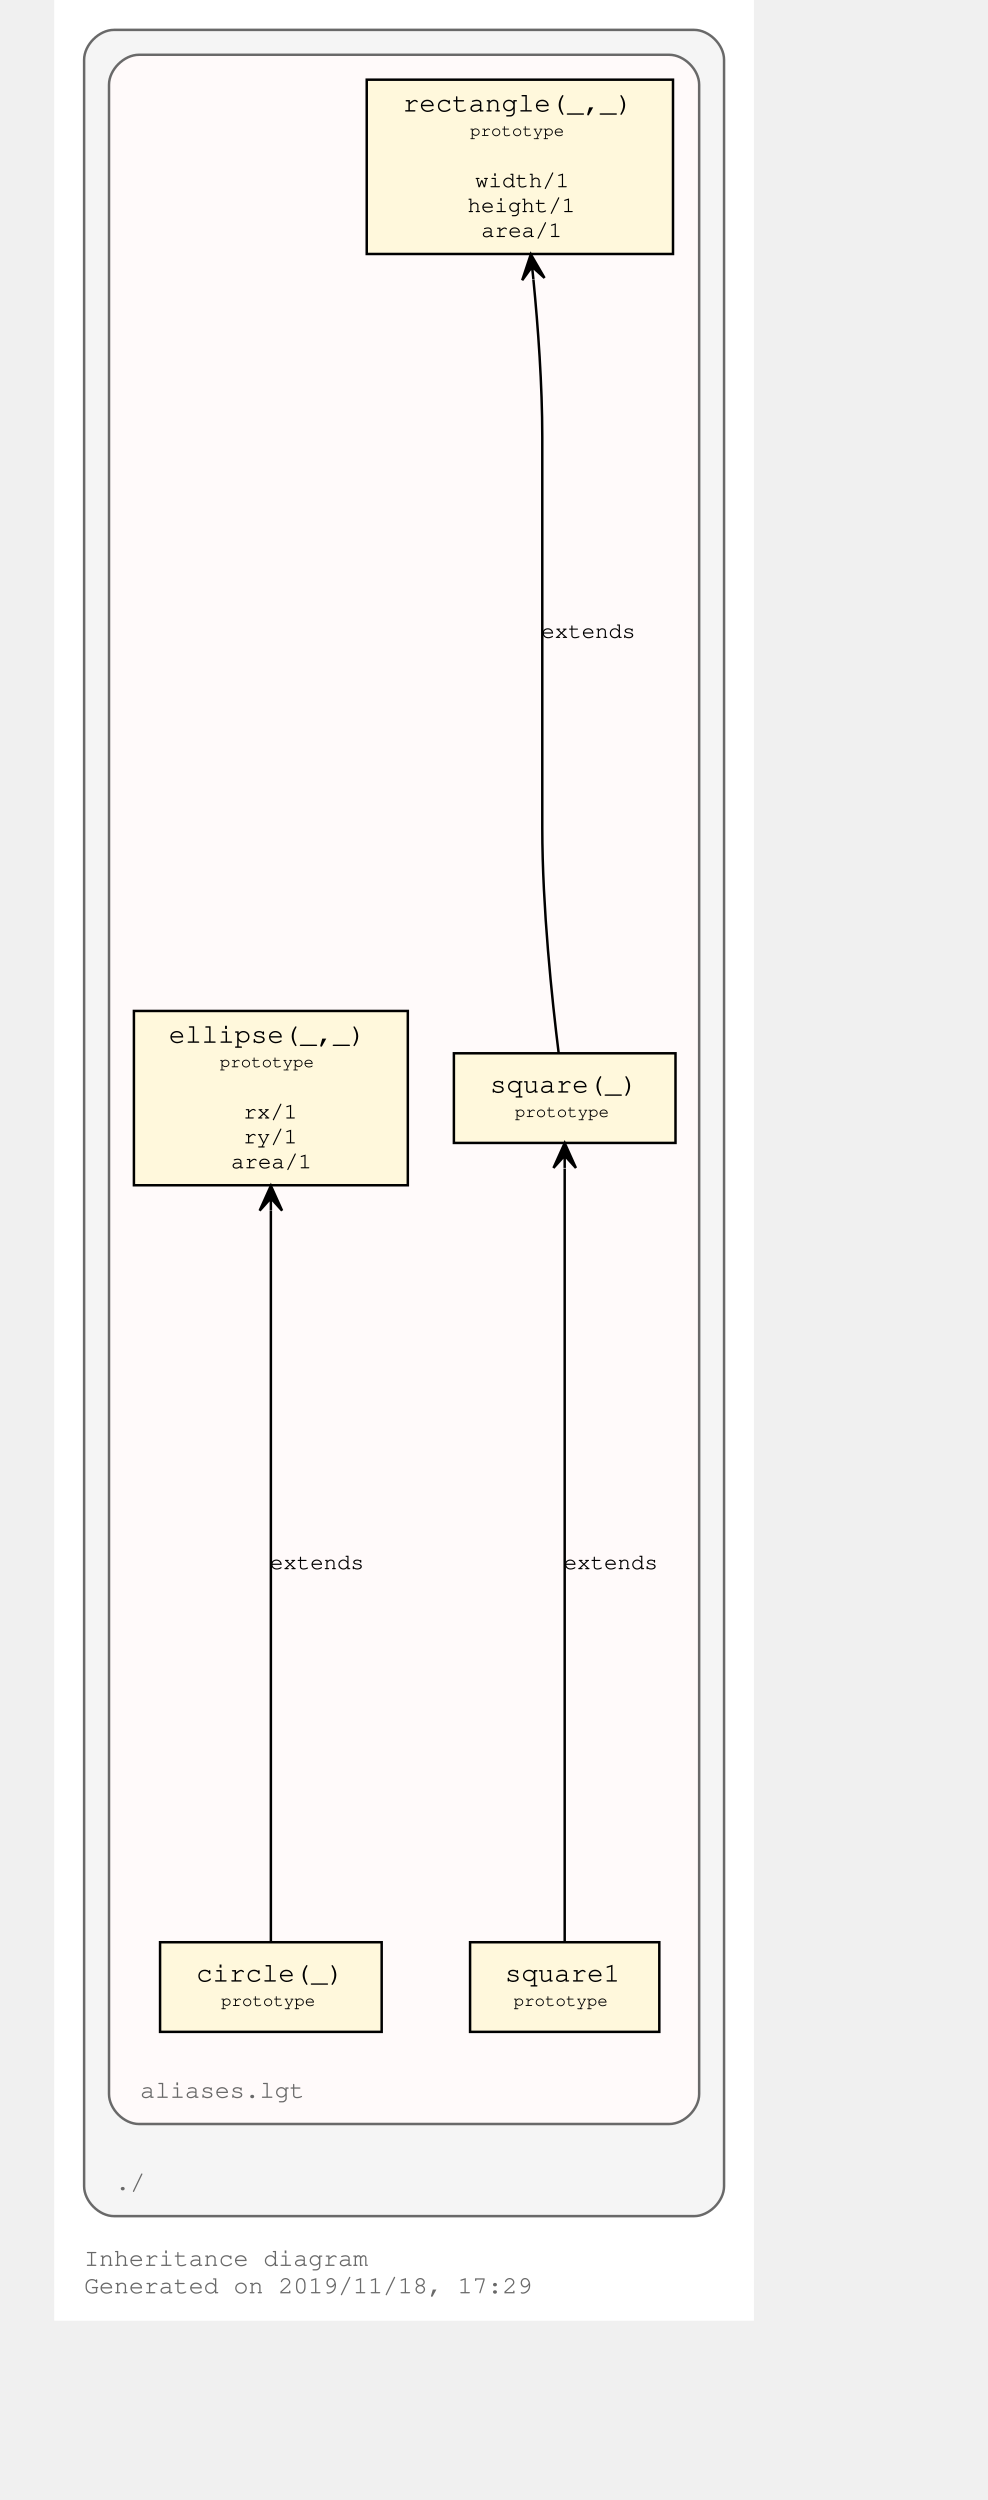
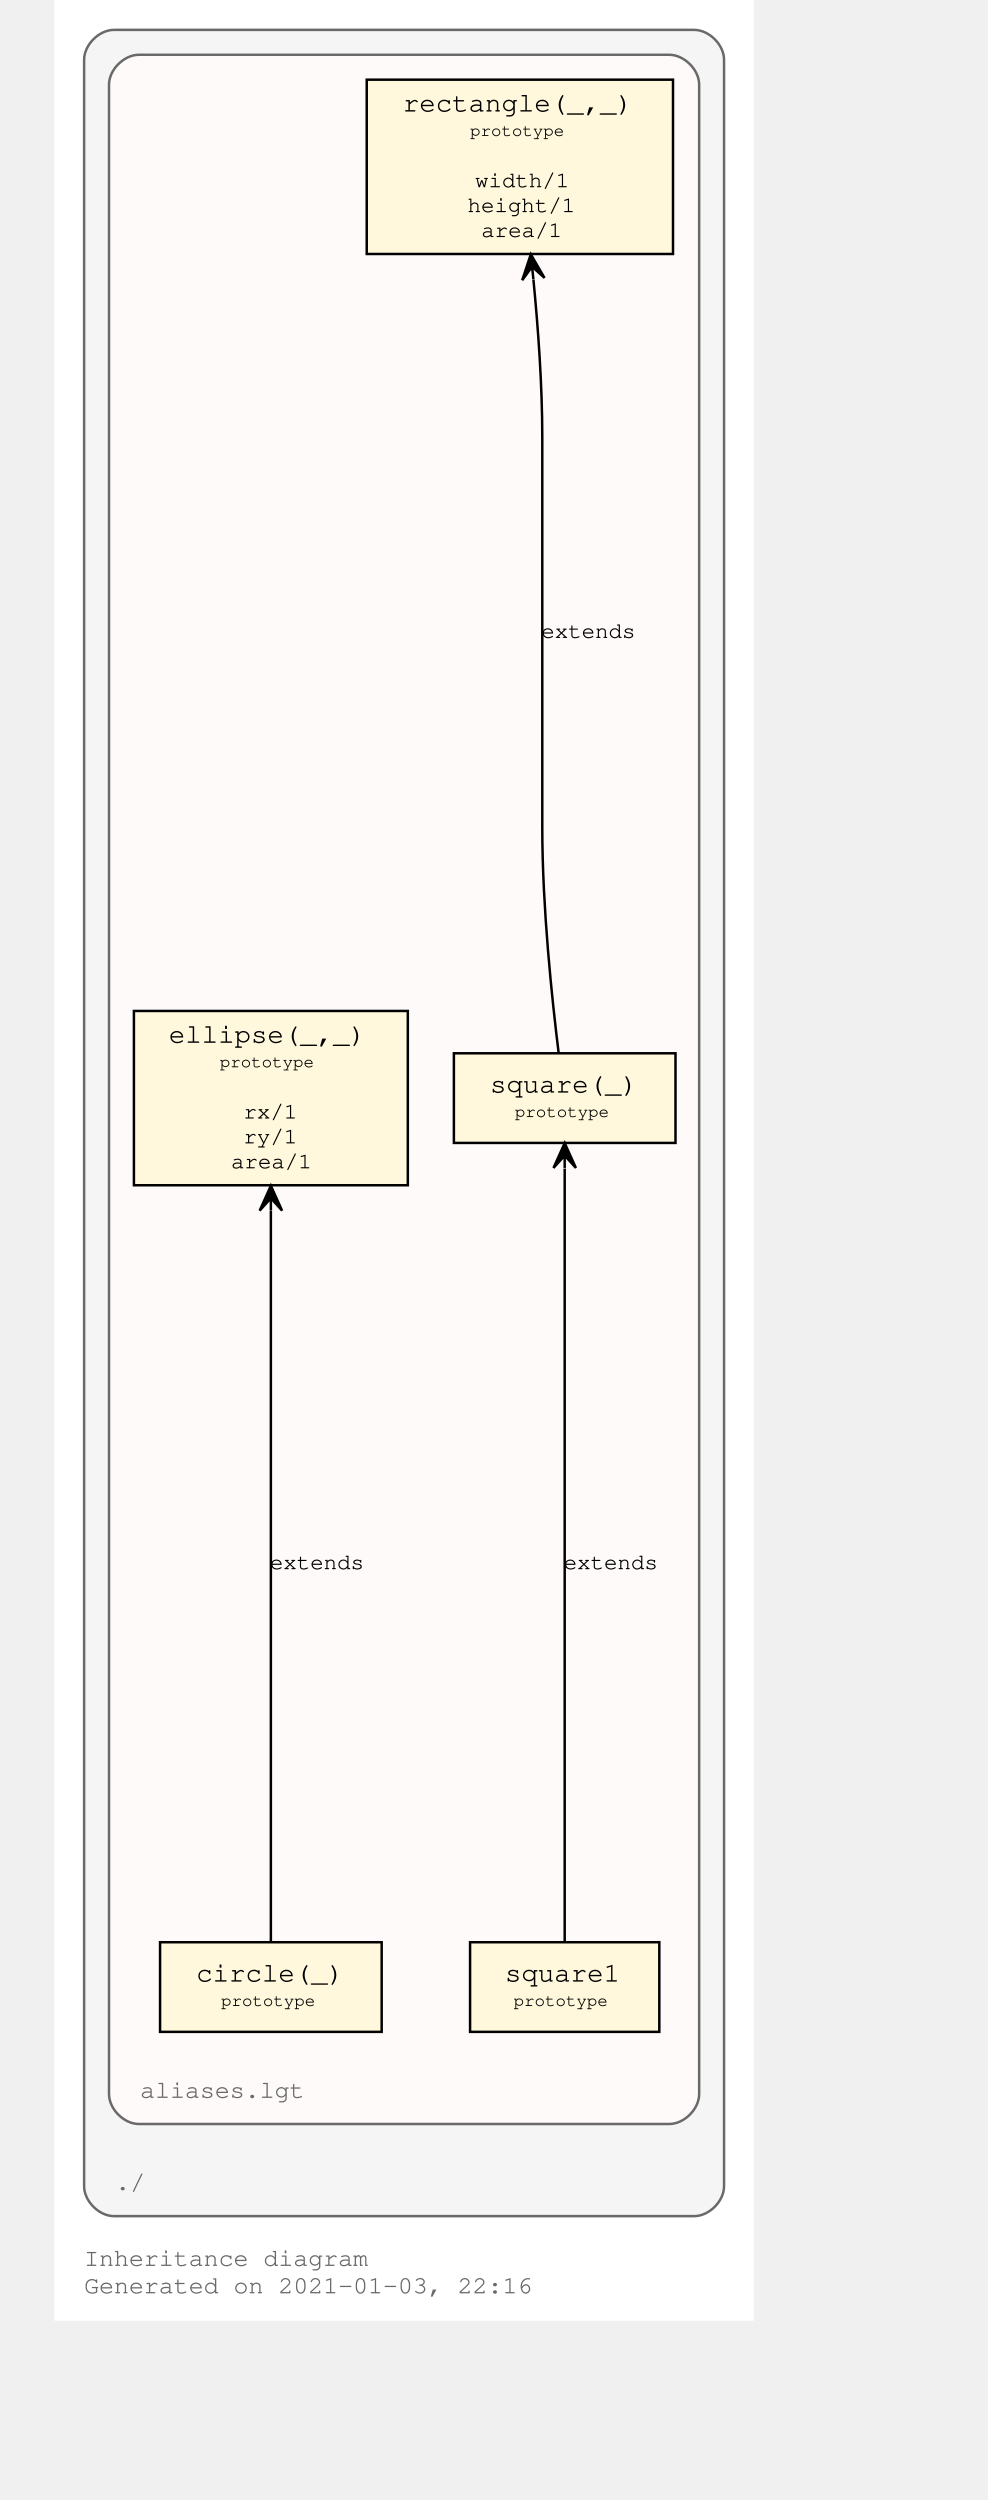
<svg xmlns="http://www.w3.org/2000/svg" xmlns:xlink="http://www.w3.org/1999/xlink" width="425pt" height="1076pt" viewBox="72.00 72.00 353.00 1004.00">
  <g id="graph0" class="graph" transform="scale(1 1) rotate(0) translate(76 1000)">
    <polygon fill="#ffffff" stroke="transparent" points="-4,4 -4,-928 277,-928 277,4 -4,4" />
    <text text-anchor="start" x="8" y="-18" font-family="Courier,monospace" font-size="10.00" fill="#696969">Inheritance diagram</text>
-     <text text-anchor="start" x="8" y="-7" font-family="Courier,monospace" font-size="10.00" fill="#696969">Generated on 2019/11/18, 17:29</text>
+     <text text-anchor="start" x="8" y="-7" font-family="Courier,monospace" font-size="10.00" fill="#696969">Generated on 2021-01-03, 22:16</text>
    <g id="clust1" class="cluster">
      <path fill="#f5f5f5" stroke="#696969" d="M20,-38C20,-38 253,-38 253,-38 259,-38 265,-44 265,-50 265,-50 265,-904 265,-904 265,-910 259,-916 253,-916 253,-916 20,-916 20,-916 14,-916 8,-910 8,-904 8,-904 8,-50 8,-50 8,-44 14,-38 20,-38" />
      <text text-anchor="start" x="20.5" y="-48.5" font-family="Courier,monospace" font-size="10.00" fill="#696969">./</text>
    </g>
    <g id="clust3" class="cluster">
      <g id="a_clust3">
        <a xlink:title="aliases.lgt">
          <path fill="#fffafa" stroke="#696969" d="M30,-75C30,-75 243,-75 243,-75 249,-75 255,-81 255,-87 255,-87 255,-894 255,-894 255,-900 249,-906 243,-906 243,-906 30,-906 30,-906 24,-906 18,-900 18,-894 18,-894 18,-87 18,-87 18,-81 24,-75 30,-75" />
          <text text-anchor="start" x="30.5" y="-85.5" font-family="Courier,monospace" font-size="10.00" fill="#696969">aliases.lgt</text>
        </a>
      </g>
    </g>
    <g id="node1" class="node">
      <g id="a_node1">
        <a xlink:title="prototype">
          <polygon fill="#fff8dc" stroke="#000000" points="244.5,-896 121.5,-896 121.5,-826 244.5,-826 244.5,-896" />
          <text text-anchor="start" x="130" y="-883.8" font-family="Courier,monospace" font-size="9.00" fill="#000000"> </text>
          <text text-anchor="start" x="136" y="-883.2" font-family="Courier,monospace" font-size="11.00" fill="#000000">rectangle(_,_)</text>
          <text text-anchor="start" x="231" y="-883.8" font-family="Courier,monospace" font-size="9.00" fill="#000000"> </text>
          <text text-anchor="start" x="130" y="-872.8" font-family="Courier,monospace" font-size="9.00" fill="#000000"> </text>
          <text text-anchor="start" x="163" y="-873.4" font-family="Courier,monospace" font-size="7.00" fill="#000000">prototype</text>
          <text text-anchor="start" x="231" y="-872.8" font-family="Courier,monospace" font-size="9.00" fill="#000000"> </text>
          <text text-anchor="start" x="130" y="-862.8" font-family="Courier,monospace" font-size="9.00" fill="#000000"> </text>
          <text text-anchor="start" x="130" y="-852.8" font-family="Courier,monospace" font-size="9.00" fill="#000000"> </text>
          <text text-anchor="start" x="165" y="-852.8" font-family="Courier,monospace" font-size="9.00" fill="#000000">width/1</text>
          <text text-anchor="start" x="231" y="-852.8" font-family="Courier,monospace" font-size="9.00" fill="#000000"> </text>
          <text text-anchor="start" x="130" y="-842.8" font-family="Courier,monospace" font-size="9.00" fill="#000000"> </text>
          <text text-anchor="start" x="162" y="-842.8" font-family="Courier,monospace" font-size="9.00" fill="#000000">height/1</text>
          <text text-anchor="start" x="231" y="-842.8" font-family="Courier,monospace" font-size="9.00" fill="#000000"> </text>
          <text text-anchor="start" x="130" y="-832.8" font-family="Courier,monospace" font-size="9.00" fill="#000000"> </text>
          <text text-anchor="start" x="167.5" y="-832.8" font-family="Courier,monospace" font-size="9.00" fill="#000000">area/1</text>
          <text text-anchor="start" x="231" y="-832.8" font-family="Courier,monospace" font-size="9.00" fill="#000000"> </text>
        </a>
      </g>
    </g>
    <g id="node2" class="node">
      <g id="a_node2">
        <a xlink:title="prototype">
          <polygon fill="#fff8dc" stroke="#000000" points="245.5,-505 156.5,-505 156.5,-469 245.5,-469 245.5,-505" />
          <text text-anchor="start" x="165" y="-489.8" font-family="Courier,monospace" font-size="9.00" fill="#000000"> </text>
          <text text-anchor="start" x="171" y="-489.2" font-family="Courier,monospace" font-size="11.00" fill="#000000">square(_)</text>
          <text text-anchor="start" x="232" y="-489.8" font-family="Courier,monospace" font-size="9.00" fill="#000000"> </text>
          <text text-anchor="start" x="165" y="-478.8" font-family="Courier,monospace" font-size="9.00" fill="#000000"> </text>
          <text text-anchor="start" x="181" y="-479.4" font-family="Courier,monospace" font-size="7.00" fill="#000000">prototype</text>
          <text text-anchor="start" x="232" y="-478.8" font-family="Courier,monospace" font-size="9.00" fill="#000000"> </text>
        </a>
      </g>
    </g>
    <g id="edge1" class="edge">
      <path fill="none" stroke="#000000" d="M198.588,-505.008C195.922,-526.503 192,-563.557 192,-595.5 192,-595.5 192,-595.5 192,-752.5 192,-773.329 190.332,-796.33 188.433,-815.773" />
      <polygon fill="#000000" stroke="#000000" points="187.394,-825.879 183.94,-815.471 187.906,-820.905 188.417,-815.931 188.417,-815.931 188.417,-815.931 187.906,-820.905 192.893,-816.391 187.394,-825.879 187.394,-825.879" />
      <g id="a_edge1-label">
        <a xlink:title="extends">
          <text text-anchor="middle" x="210.5" y="-671.8" font-family="Courier,monospace" font-size="9.00" fill="#000000">extends</text>
        </a>
      </g>
    </g>
    <g id="node3" class="node">
      <g id="a_node3">
        <a xlink:title="prototype">
          <polygon fill="#fff8dc" stroke="#000000" points="239,-148 163,-148 163,-112 239,-112 239,-148" />
          <text text-anchor="start" x="171" y="-132.8" font-family="Courier,monospace" font-size="9.00" fill="#000000"> </text>
          <text text-anchor="start" x="177" y="-132.2" font-family="Courier,monospace" font-size="11.00" fill="#000000">square1</text>
          <text text-anchor="start" x="225" y="-132.8" font-family="Courier,monospace" font-size="9.00" fill="#000000"> </text>
          <text text-anchor="start" x="171" y="-121.8" font-family="Courier,monospace" font-size="9.00" fill="#000000"> </text>
          <text text-anchor="start" x="180.5" y="-122.4" font-family="Courier,monospace" font-size="7.00" fill="#000000">prototype</text>
          <text text-anchor="start" x="225" y="-121.8" font-family="Courier,monospace" font-size="9.00" fill="#000000"> </text>
        </a>
      </g>
    </g>
    <g id="edge2" class="edge">
      <path fill="none" stroke="#000000" d="M201,-148.228C201,-166.695 201,-196.083 201,-221.5 201,-221.5 201,-221.5 201,-378.5 201,-405.733 201,-436.811 201,-458.706" />
      <polygon fill="#000000" stroke="#000000" points="201,-468.954 196.5,-458.954 201,-463.954 201,-458.954 201,-458.954 201,-458.954 201,-463.954 205.5,-458.954 201,-468.954 201,-468.954" />
      <g id="a_edge2-label">
        <a xlink:title="extends">
          <text text-anchor="middle" x="219.5" y="-297.8" font-family="Courier,monospace" font-size="9.00" fill="#000000">extends</text>
        </a>
      </g>
    </g>
    <g id="node4" class="node">
      <g id="a_node4">
        <a xlink:title="prototype">
          <polygon fill="#fff8dc" stroke="#000000" points="138,-522 28,-522 28,-452 138,-452 138,-522" />
          <text text-anchor="start" x="36" y="-509.8" font-family="Courier,monospace" font-size="9.00" fill="#000000"> </text>
          <text text-anchor="start" x="42" y="-509.2" font-family="Courier,monospace" font-size="11.00" fill="#000000">ellipse(_,_)</text>
          <text text-anchor="start" x="124" y="-509.8" font-family="Courier,monospace" font-size="9.00" fill="#000000"> </text>
          <text text-anchor="start" x="36" y="-498.8" font-family="Courier,monospace" font-size="9.00" fill="#000000"> </text>
          <text text-anchor="start" x="62.5" y="-499.4" font-family="Courier,monospace" font-size="7.00" fill="#000000">prototype</text>
          <text text-anchor="start" x="124" y="-498.8" font-family="Courier,monospace" font-size="9.00" fill="#000000"> </text>
          <text text-anchor="start" x="36" y="-488.8" font-family="Courier,monospace" font-size="9.00" fill="#000000"> </text>
          <text text-anchor="start" x="36" y="-478.8" font-family="Courier,monospace" font-size="9.00" fill="#000000"> </text>
          <text text-anchor="start" x="72" y="-478.8" font-family="Courier,monospace" font-size="9.00" fill="#000000">rx/1</text>
          <text text-anchor="start" x="124" y="-478.8" font-family="Courier,monospace" font-size="9.00" fill="#000000"> </text>
          <text text-anchor="start" x="36" y="-468.8" font-family="Courier,monospace" font-size="9.00" fill="#000000"> </text>
          <text text-anchor="start" x="72" y="-468.8" font-family="Courier,monospace" font-size="9.00" fill="#000000">ry/1</text>
          <text text-anchor="start" x="124" y="-468.8" font-family="Courier,monospace" font-size="9.00" fill="#000000"> </text>
          <text text-anchor="start" x="36" y="-458.8" font-family="Courier,monospace" font-size="9.00" fill="#000000"> </text>
          <text text-anchor="start" x="67" y="-458.8" font-family="Courier,monospace" font-size="9.00" fill="#000000">area/1</text>
          <text text-anchor="start" x="124" y="-458.8" font-family="Courier,monospace" font-size="9.00" fill="#000000"> </text>
        </a>
      </g>
    </g>
    <g id="node5" class="node">
      <g id="a_node5">
        <a xlink:title="prototype">
          <polygon fill="#fff8dc" stroke="#000000" points="127.5,-148 38.5,-148 38.5,-112 127.5,-112 127.5,-148" />
          <text text-anchor="start" x="47" y="-132.8" font-family="Courier,monospace" font-size="9.00" fill="#000000"> </text>
          <text text-anchor="start" x="53" y="-132.2" font-family="Courier,monospace" font-size="11.00" fill="#000000">circle(_)</text>
          <text text-anchor="start" x="114" y="-132.8" font-family="Courier,monospace" font-size="9.00" fill="#000000"> </text>
          <text text-anchor="start" x="47" y="-121.8" font-family="Courier,monospace" font-size="9.00" fill="#000000"> </text>
          <text text-anchor="start" x="63" y="-122.4" font-family="Courier,monospace" font-size="7.00" fill="#000000">prototype</text>
          <text text-anchor="start" x="114" y="-121.8" font-family="Courier,monospace" font-size="9.00" fill="#000000"> </text>
        </a>
      </g>
    </g>
    <g id="edge3" class="edge">
      <path fill="none" stroke="#000000" d="M83,-148.228C83,-166.695 83,-196.083 83,-221.5 83,-221.5 83,-221.5 83,-378.5 83,-399.257 83,-422.248 83,-441.704" />
      <polygon fill="#000000" stroke="#000000" points="83,-451.818 78.5,-441.818 83,-446.818 83,-441.818 83,-441.818 83,-441.818 83,-446.818 87.5,-441.818 83,-451.818 83,-451.818" />
      <g id="a_edge3-label">
        <a xlink:title="extends">
          <text text-anchor="middle" x="101.5" y="-297.8" font-family="Courier,monospace" font-size="9.00" fill="#000000">extends</text>
        </a>
      </g>
    </g>
  </g>
</svg>
